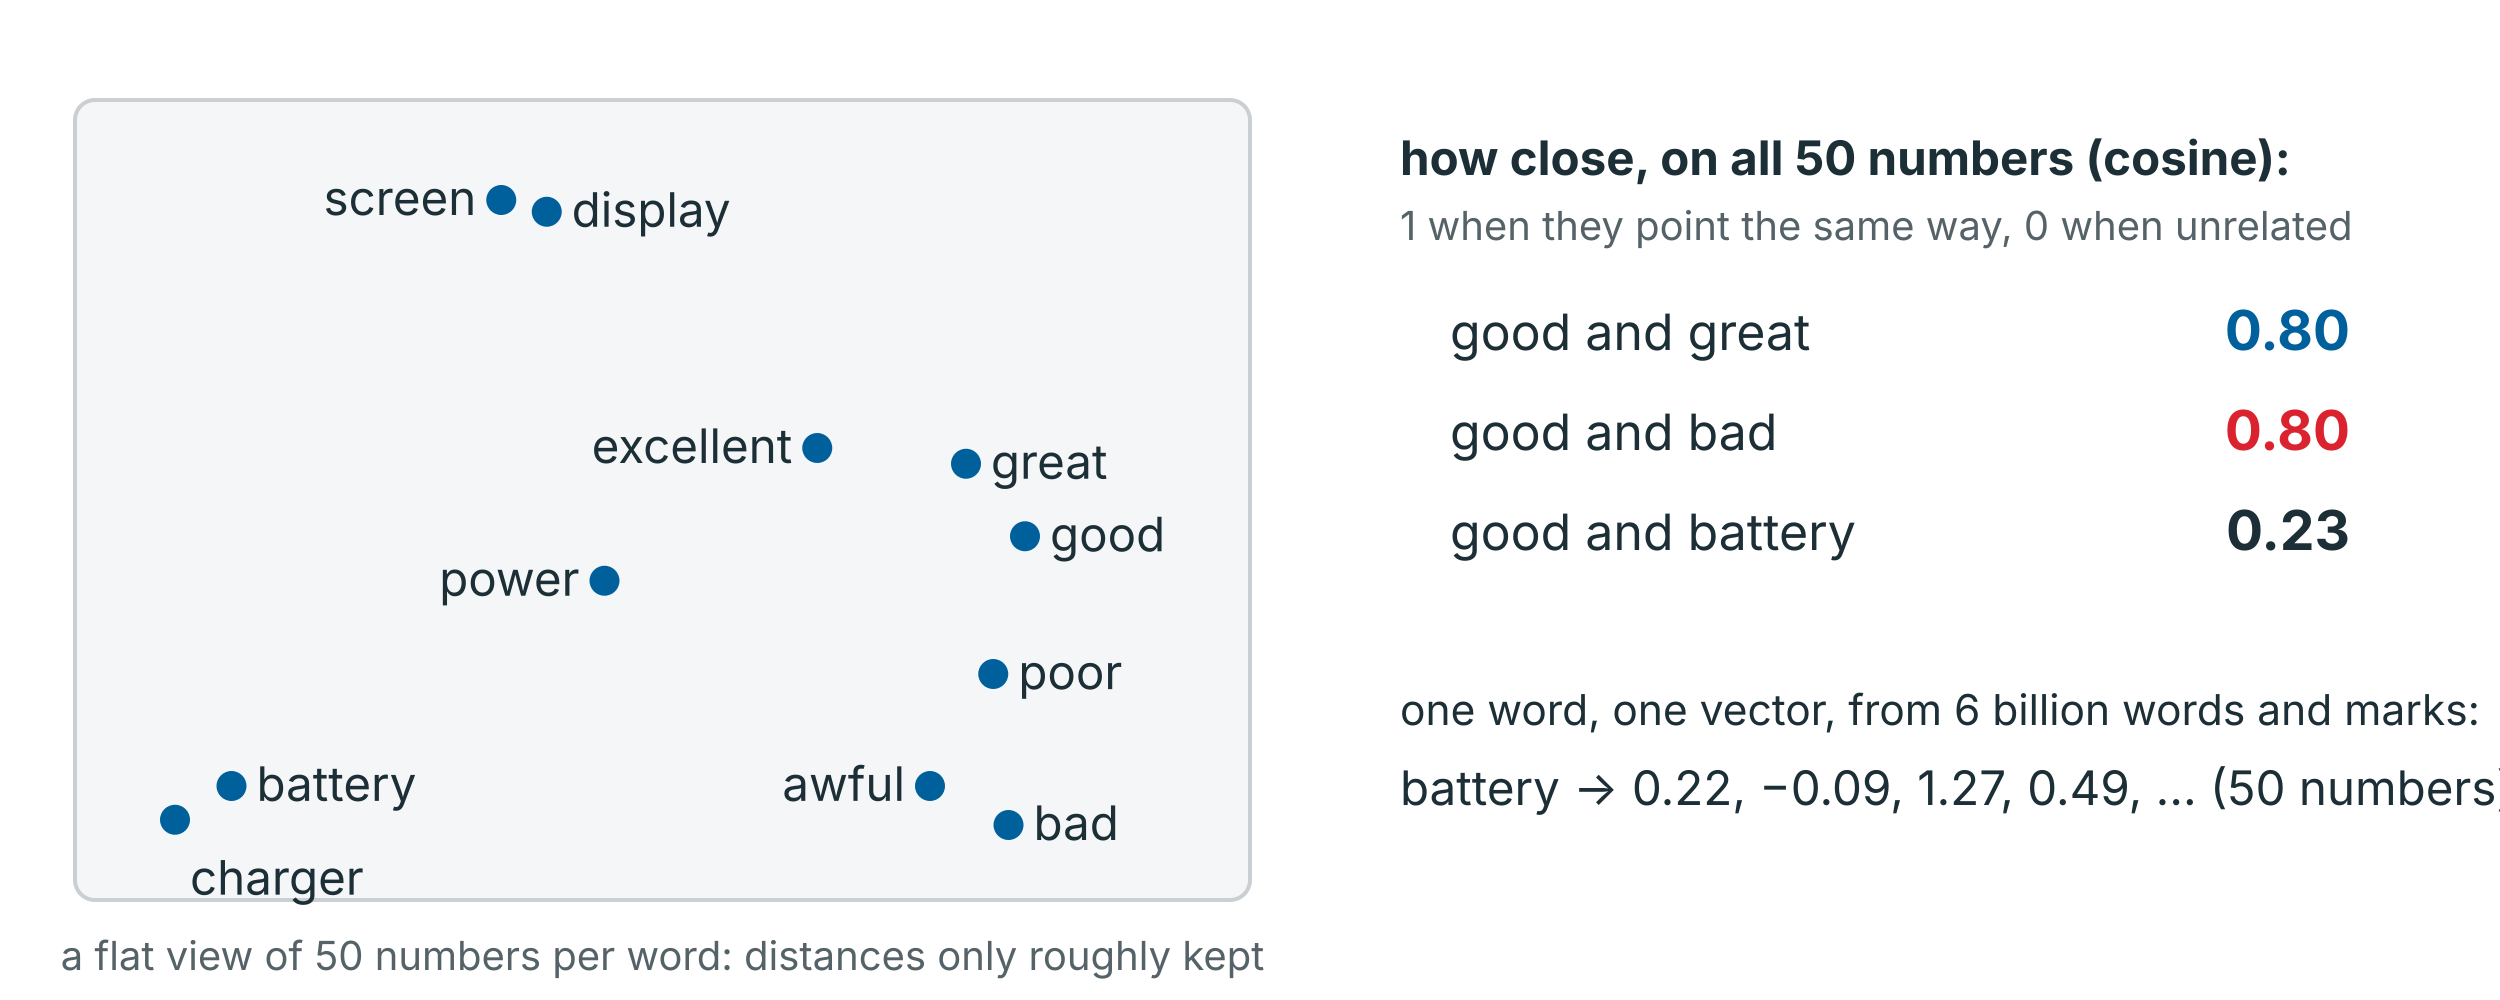
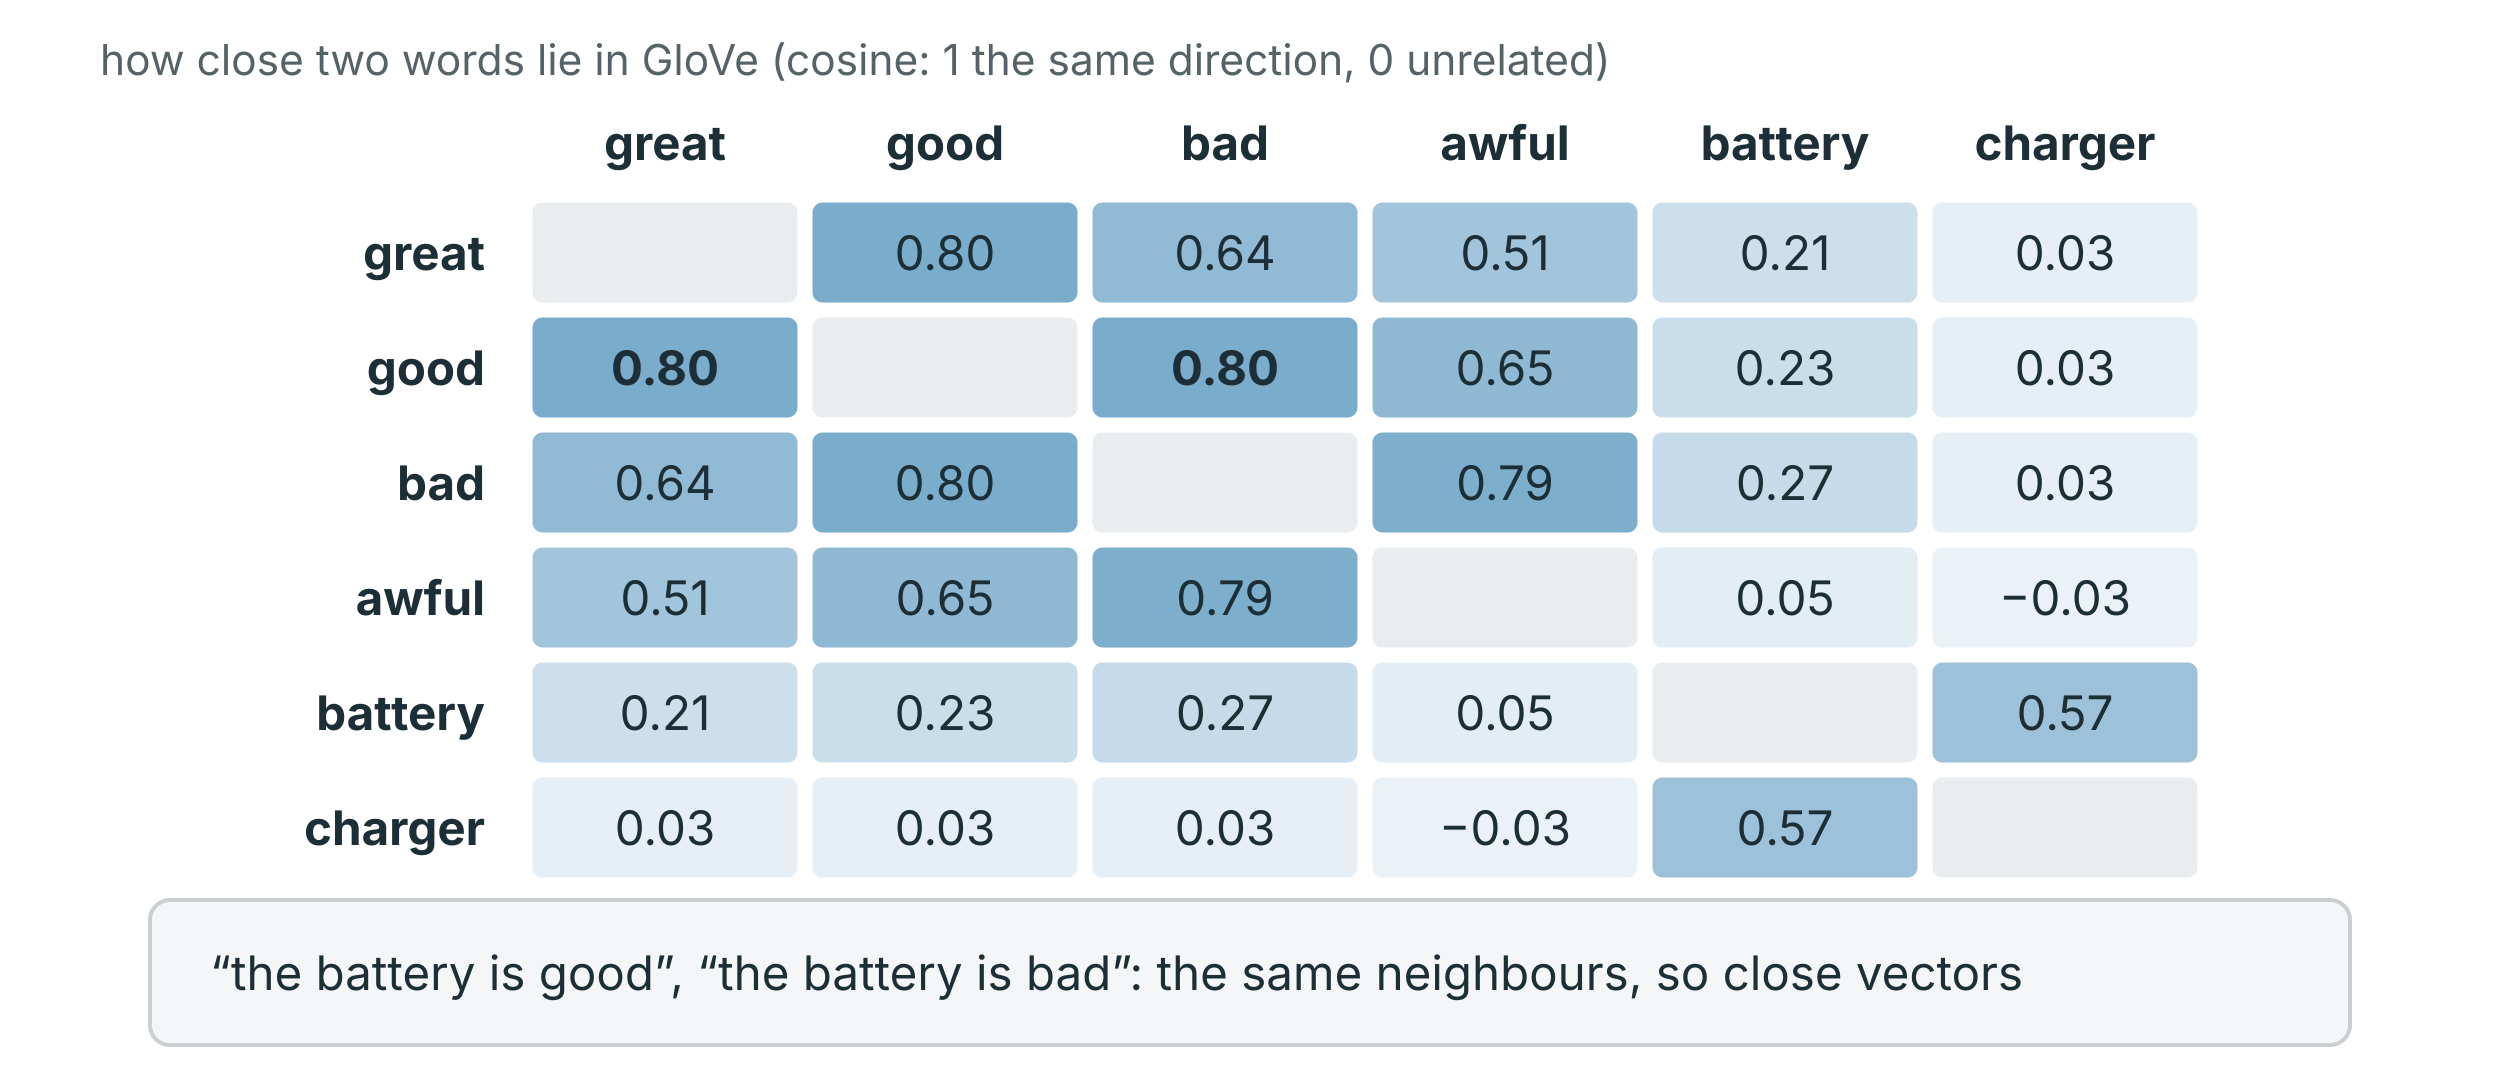
- <svg xmlns="http://www.w3.org/2000/svg" viewBox="0 0 1000 400" font-family="Inter, Arimo, Helvetica, sans-serif">
+ <svg xmlns="http://www.w3.org/2000/svg" viewBox="0 0 1000 430" font-family="Inter, Arimo, Helvetica, sans-serif">
  <defs>
    <marker id="ah" viewBox="0 0 10 10" refX="9" refY="5" markerWidth="7" markerHeight="7" orient="auto-start-reverse">
      <path d="M0,0 L10,5 L0,10 z" fill="#1c2e36" />
    </marker>
    <marker id="ahA" viewBox="0 0 10 10" refX="9" refY="5" markerWidth="7" markerHeight="7" orient="auto-start-reverse">
      <path class="accent-fill" d="M0,0 L10,5 L0,10 z" fill="#00609c" />
    </marker>
  </defs>
  <g data-step="1">
-     <rect x="30" y="40" width="470" height="320" rx="8" fill="#f4f6f7" stroke="#c9cfd2" stroke-width="1.6" />
-     <text x="265" y="388" font-size="16" font-weight="normal" text-anchor="middle" fill="#556268">a flat view of 50 numbers per word: distances only roughly kept</text>
-     <circle class="accent-fill" cx="92.6" cy="314.4" r="6" fill="#00609c" />
-     <text x="102.609" y="320.36" font-size="19" font-weight="normal" text-anchor="start" fill="#1c2e36">battery</text>
-     <circle class="accent-fill" cx="70.0" cy="327.9" r="6" fill="#00609c" />
-     <text x="76.0" y="357.859" font-size="19" font-weight="normal" text-anchor="start" fill="#1c2e36">charger</text>
-     <circle class="accent-fill" cx="241.8" cy="232.3" r="6" fill="#00609c" />
-     <text x="231.793" y="238.295" font-size="19" font-weight="normal" text-anchor="end" fill="#1c2e36">power</text>
-     <circle class="accent-fill" cx="200.5" cy="80.0" r="6" fill="#00609c" />
-     <text x="190.507" y="86.0" font-size="19" font-weight="normal" text-anchor="end" fill="#1c2e36">screen</text>
-     <circle class="accent-fill" cx="218.7" cy="84.7" r="6" fill="#00609c" />
-     <text x="228.663" y="90.698" font-size="19" font-weight="normal" text-anchor="start" fill="#1c2e36">display</text>
-     <circle class="accent-fill" cx="386.4" cy="185.5" r="6" fill="#00609c" />
-     <text x="396.35" y="191.495" font-size="19" font-weight="normal" text-anchor="start" fill="#1c2e36">great</text>
-     <circle class="accent-fill" cx="410.0" cy="214.5" r="6" fill="#00609c" />
-     <text x="420.0" y="220.515" font-size="19" font-weight="normal" text-anchor="start" fill="#1c2e36">good</text>
-     <circle class="accent-fill" cx="326.9" cy="179.2" r="6" fill="#00609c" />
-     <text x="316.908" y="185.191" font-size="19" font-weight="normal" text-anchor="end" fill="#1c2e36">excellent</text>
-     <circle class="accent-fill" cx="372.0" cy="314.4" r="6" fill="#00609c" />
-     <text x="362.01" y="320.36" font-size="19" font-weight="normal" text-anchor="end" fill="#1c2e36">awful</text>
-     <circle class="accent-fill" cx="403.4" cy="330.0" r="6" fill="#00609c" />
-     <text x="413.408" y="336.0" font-size="19" font-weight="normal" text-anchor="start" fill="#1c2e36">bad</text>
-     <circle class="accent-fill" cx="397.3" cy="269.6" r="6" fill="#00609c" />
-     <text x="407.337" y="275.641" font-size="19" font-weight="normal" text-anchor="start" fill="#1c2e36">poor</text>
+     <text x="40" y="30" font-size="17" font-weight="normal" text-anchor="start" fill="#556268">how close two words lie in GloVe (cosine: 1 the same direction, 0 unrelated)</text>
+     <text x="266.0" y="64" font-size="19" font-weight="bold" text-anchor="middle" fill="#1c2e36">great</text>
+     <text x="378.0" y="64" font-size="19" font-weight="bold" text-anchor="middle" fill="#1c2e36">good</text>
+     <text x="490.0" y="64" font-size="19" font-weight="bold" text-anchor="middle" fill="#1c2e36">bad</text>
+     <text x="602.0" y="64" font-size="19" font-weight="bold" text-anchor="middle" fill="#1c2e36">awful</text>
+     <text x="714.0" y="64" font-size="19" font-weight="bold" text-anchor="middle" fill="#1c2e36">battery</text>
+     <text x="826.0" y="64" font-size="19" font-weight="bold" text-anchor="middle" fill="#1c2e36">charger</text>
+     <text x="194" y="108.0" font-size="19" font-weight="bold" text-anchor="end" fill="#1c2e36">great</text>
+     <text x="194" y="154.0" font-size="19" font-weight="bold" text-anchor="end" fill="#1c2e36">good</text>
+     <text x="194" y="200.0" font-size="19" font-weight="bold" text-anchor="end" fill="#1c2e36">bad</text>
+     <text x="194" y="246.0" font-size="19" font-weight="bold" text-anchor="end" fill="#1c2e36">awful</text>
+     <text x="194" y="292.0" font-size="19" font-weight="bold" text-anchor="end" fill="#1c2e36">battery</text>
+     <text x="194" y="338.0" font-size="19" font-weight="bold" text-anchor="end" fill="#1c2e36">charger</text>
+     <rect x="213" y="81" width="106" height="40" rx="4" fill="#e9edf0" />
+     <text x="266.0" y="108.0" font-size="19" font-weight="normal" text-anchor="middle" fill="#1c2e36" />
+     <rect x="325" y="81" width="106" height="40" rx="4" fill="rgba(0, 96, 156, 0.52)" />
+     <text x="378.0" y="108.0" font-size="19" font-weight="normal" text-anchor="middle" fill="#1c2e36">0.80</text>
+     <rect x="437" y="81" width="106" height="40" rx="4" fill="rgba(0, 96, 156, 0.43)" />
+     <text x="490.0" y="108.0" font-size="19" font-weight="normal" text-anchor="middle" fill="#1c2e36">0.64</text>
+     <rect x="549" y="81" width="106" height="40" rx="4" fill="rgba(0, 96, 156, 0.36)" />
+     <text x="602.0" y="108.0" font-size="19" font-weight="normal" text-anchor="middle" fill="#1c2e36">0.51</text>
+     <rect x="661" y="81" width="106" height="40" rx="4" fill="rgba(0, 96, 156, 0.20)" />
+     <text x="714.0" y="108.0" font-size="19" font-weight="normal" text-anchor="middle" fill="#1c2e36">0.21</text>
+     <rect x="773" y="81" width="106" height="40" rx="4" fill="rgba(0, 96, 156, 0.10)" />
+     <text x="826.0" y="108.0" font-size="19" font-weight="normal" text-anchor="middle" fill="#1c2e36">0.03</text>
+     <rect x="213" y="127" width="106" height="40" rx="4" fill="rgba(0, 96, 156, 0.52)" />
+     <text x="266.0" y="154.0" font-size="19" font-weight="bold" text-anchor="middle" fill="#1c2e36">0.80</text>
+     <rect x="325" y="127" width="106" height="40" rx="4" fill="#e9edf0" />
+     <text x="378.0" y="154.0" font-size="19" font-weight="normal" text-anchor="middle" fill="#1c2e36" />
+     <rect x="437" y="127" width="106" height="40" rx="4" fill="rgba(0, 96, 156, 0.52)" />
+     <text x="490.0" y="154.0" font-size="19" font-weight="bold" text-anchor="middle" fill="#1c2e36">0.80</text>
+     <rect x="549" y="127" width="106" height="40" rx="4" fill="rgba(0, 96, 156, 0.44)" />
+     <text x="602.0" y="154.0" font-size="19" font-weight="normal" text-anchor="middle" fill="#1c2e36">0.65</text>
+     <rect x="661" y="127" width="106" height="40" rx="4" fill="rgba(0, 96, 156, 0.21)" />
+     <text x="714.0" y="154.0" font-size="19" font-weight="normal" text-anchor="middle" fill="#1c2e36">0.23</text>
+     <rect x="773" y="127" width="106" height="40" rx="4" fill="rgba(0, 96, 156, 0.10)" />
+     <text x="826.0" y="154.0" font-size="19" font-weight="normal" text-anchor="middle" fill="#1c2e36">0.03</text>
+     <rect x="213" y="173" width="106" height="40" rx="4" fill="rgba(0, 96, 156, 0.43)" />
+     <text x="266.0" y="200.0" font-size="19" font-weight="normal" text-anchor="middle" fill="#1c2e36">0.64</text>
+     <rect x="325" y="173" width="106" height="40" rx="4" fill="rgba(0, 96, 156, 0.52)" />
+     <text x="378.0" y="200.0" font-size="19" font-weight="normal" text-anchor="middle" fill="#1c2e36">0.80</text>
+     <rect x="437" y="173" width="106" height="40" rx="4" fill="#e9edf0" />
+     <text x="490.0" y="200.0" font-size="19" font-weight="normal" text-anchor="middle" fill="#1c2e36" />
+     <rect x="549" y="173" width="106" height="40" rx="4" fill="rgba(0, 96, 156, 0.51)" />
+     <text x="602.0" y="200.0" font-size="19" font-weight="normal" text-anchor="middle" fill="#1c2e36">0.79</text>
+     <rect x="661" y="173" width="106" height="40" rx="4" fill="rgba(0, 96, 156, 0.23)" />
+     <text x="714.0" y="200.0" font-size="19" font-weight="normal" text-anchor="middle" fill="#1c2e36">0.27</text>
+     <rect x="773" y="173" width="106" height="40" rx="4" fill="rgba(0, 96, 156, 0.10)" />
+     <text x="826.0" y="200.0" font-size="19" font-weight="normal" text-anchor="middle" fill="#1c2e36">0.03</text>
+     <rect x="213" y="219" width="106" height="40" rx="4" fill="rgba(0, 96, 156, 0.36)" />
+     <text x="266.0" y="246.0" font-size="19" font-weight="normal" text-anchor="middle" fill="#1c2e36">0.51</text>
+     <rect x="325" y="219" width="106" height="40" rx="4" fill="rgba(0, 96, 156, 0.44)" />
+     <text x="378.0" y="246.0" font-size="19" font-weight="normal" text-anchor="middle" fill="#1c2e36">0.65</text>
+     <rect x="437" y="219" width="106" height="40" rx="4" fill="rgba(0, 96, 156, 0.51)" />
+     <text x="490.0" y="246.0" font-size="19" font-weight="normal" text-anchor="middle" fill="#1c2e36">0.79</text>
+     <rect x="549" y="219" width="106" height="40" rx="4" fill="#e9edf0" />
+     <text x="602.0" y="246.0" font-size="19" font-weight="normal" text-anchor="middle" fill="#1c2e36" />
+     <rect x="661" y="219" width="106" height="40" rx="4" fill="rgba(0, 96, 156, 0.11)" />
+     <text x="714.0" y="246.0" font-size="19" font-weight="normal" text-anchor="middle" fill="#1c2e36">0.05</text>
+     <rect x="773" y="219" width="106" height="40" rx="4" fill="rgba(0, 96, 156, 0.08)" />
+     <text x="826.0" y="246.0" font-size="19" font-weight="normal" text-anchor="middle" fill="#1c2e36">−0.03</text>
+     <rect x="213" y="265" width="106" height="40" rx="4" fill="rgba(0, 96, 156, 0.20)" />
+     <text x="266.0" y="292.0" font-size="19" font-weight="normal" text-anchor="middle" fill="#1c2e36">0.21</text>
+     <rect x="325" y="265" width="106" height="40" rx="4" fill="rgba(0, 96, 156, 0.21)" />
+     <text x="378.0" y="292.0" font-size="19" font-weight="normal" text-anchor="middle" fill="#1c2e36">0.23</text>
+     <rect x="437" y="265" width="106" height="40" rx="4" fill="rgba(0, 96, 156, 0.23)" />
+     <text x="490.0" y="292.0" font-size="19" font-weight="normal" text-anchor="middle" fill="#1c2e36">0.27</text>
+     <rect x="549" y="265" width="106" height="40" rx="4" fill="rgba(0, 96, 156, 0.11)" />
+     <text x="602.0" y="292.0" font-size="19" font-weight="normal" text-anchor="middle" fill="#1c2e36">0.05</text>
+     <rect x="661" y="265" width="106" height="40" rx="4" fill="#e9edf0" />
+     <text x="714.0" y="292.0" font-size="19" font-weight="normal" text-anchor="middle" fill="#1c2e36" />
+     <rect x="773" y="265" width="106" height="40" rx="4" fill="rgba(0, 96, 156, 0.39)" />
+     <text x="826.0" y="292.0" font-size="19" font-weight="normal" text-anchor="middle" fill="#1c2e36">0.57</text>
+     <rect x="213" y="311" width="106" height="40" rx="4" fill="rgba(0, 96, 156, 0.10)" />
+     <text x="266.0" y="338.0" font-size="19" font-weight="normal" text-anchor="middle" fill="#1c2e36">0.03</text>
+     <rect x="325" y="311" width="106" height="40" rx="4" fill="rgba(0, 96, 156, 0.10)" />
+     <text x="378.0" y="338.0" font-size="19" font-weight="normal" text-anchor="middle" fill="#1c2e36">0.03</text>
+     <rect x="437" y="311" width="106" height="40" rx="4" fill="rgba(0, 96, 156, 0.10)" />
+     <text x="490.0" y="338.0" font-size="19" font-weight="normal" text-anchor="middle" fill="#1c2e36">0.03</text>
+     <rect x="549" y="311" width="106" height="40" rx="4" fill="rgba(0, 96, 156, 0.08)" />
+     <text x="602.0" y="338.0" font-size="19" font-weight="normal" text-anchor="middle" fill="#1c2e36">−0.03</text>
+     <rect x="661" y="311" width="106" height="40" rx="4" fill="rgba(0, 96, 156, 0.39)" />
+     <text x="714.0" y="338.0" font-size="19" font-weight="normal" text-anchor="middle" fill="#1c2e36">0.57</text>
+     <rect x="773" y="311" width="106" height="40" rx="4" fill="#e9edf0" />
+     <text x="826.0" y="338.0" font-size="19" font-weight="normal" text-anchor="middle" fill="#1c2e36" />
  </g>
  <g data-step="2">
-     <text x="560" y="70" font-size="19" font-weight="bold" text-anchor="start" fill="#1c2e36">how close, on all 50 numbers (cosine):</text>
-     <text x="560" y="96" font-size="16" font-weight="normal" text-anchor="start" fill="#556268">1 when they point the same way, 0 when unrelated</text>
-     <text x="580" y="140" font-size="20" font-weight="normal" text-anchor="start" fill="#1c2e36">good and great</text>
-     <text x="940" y="140" font-size="22" font-weight="bold" text-anchor="end" fill="#00609c">0.80</text>
-     <text x="580" y="180" font-size="20" font-weight="normal" text-anchor="start" fill="#1c2e36">good and bad</text>
-     <text x="940" y="180" font-size="22" font-weight="bold" text-anchor="end" fill="#da232f">0.80</text>
-     <text x="580" y="220" font-size="20" font-weight="normal" text-anchor="start" fill="#1c2e36">good and battery</text>
-     <text x="940" y="220" font-size="22" font-weight="bold" text-anchor="end" fill="#1c2e36">0.23</text>
-   </g>
-   <g data-step="3">
-     <text x="560" y="290" font-size="17" font-weight="normal" text-anchor="start" fill="#1c2e36">one word, one vector, from 6 billion words and marks:</text>
-     <text x="560" y="322" font-size="19" font-weight="normal" text-anchor="start" fill="#1c2e36">battery → 0.22, −0.09, 1.27, 0.49, … (50 numbers)</text>
+     <rect x="60" y="360" width="880" height="58" rx="8" fill="#f4f6f7" stroke="#c9cfd2" stroke-width="1.6" />
+     <text x="84" y="396" font-size="19" font-weight="normal" text-anchor="start" fill="#1c2e36">“the battery is good”, “the battery is bad”: the same neighbours, so close vectors</text>
  </g>
</svg>
